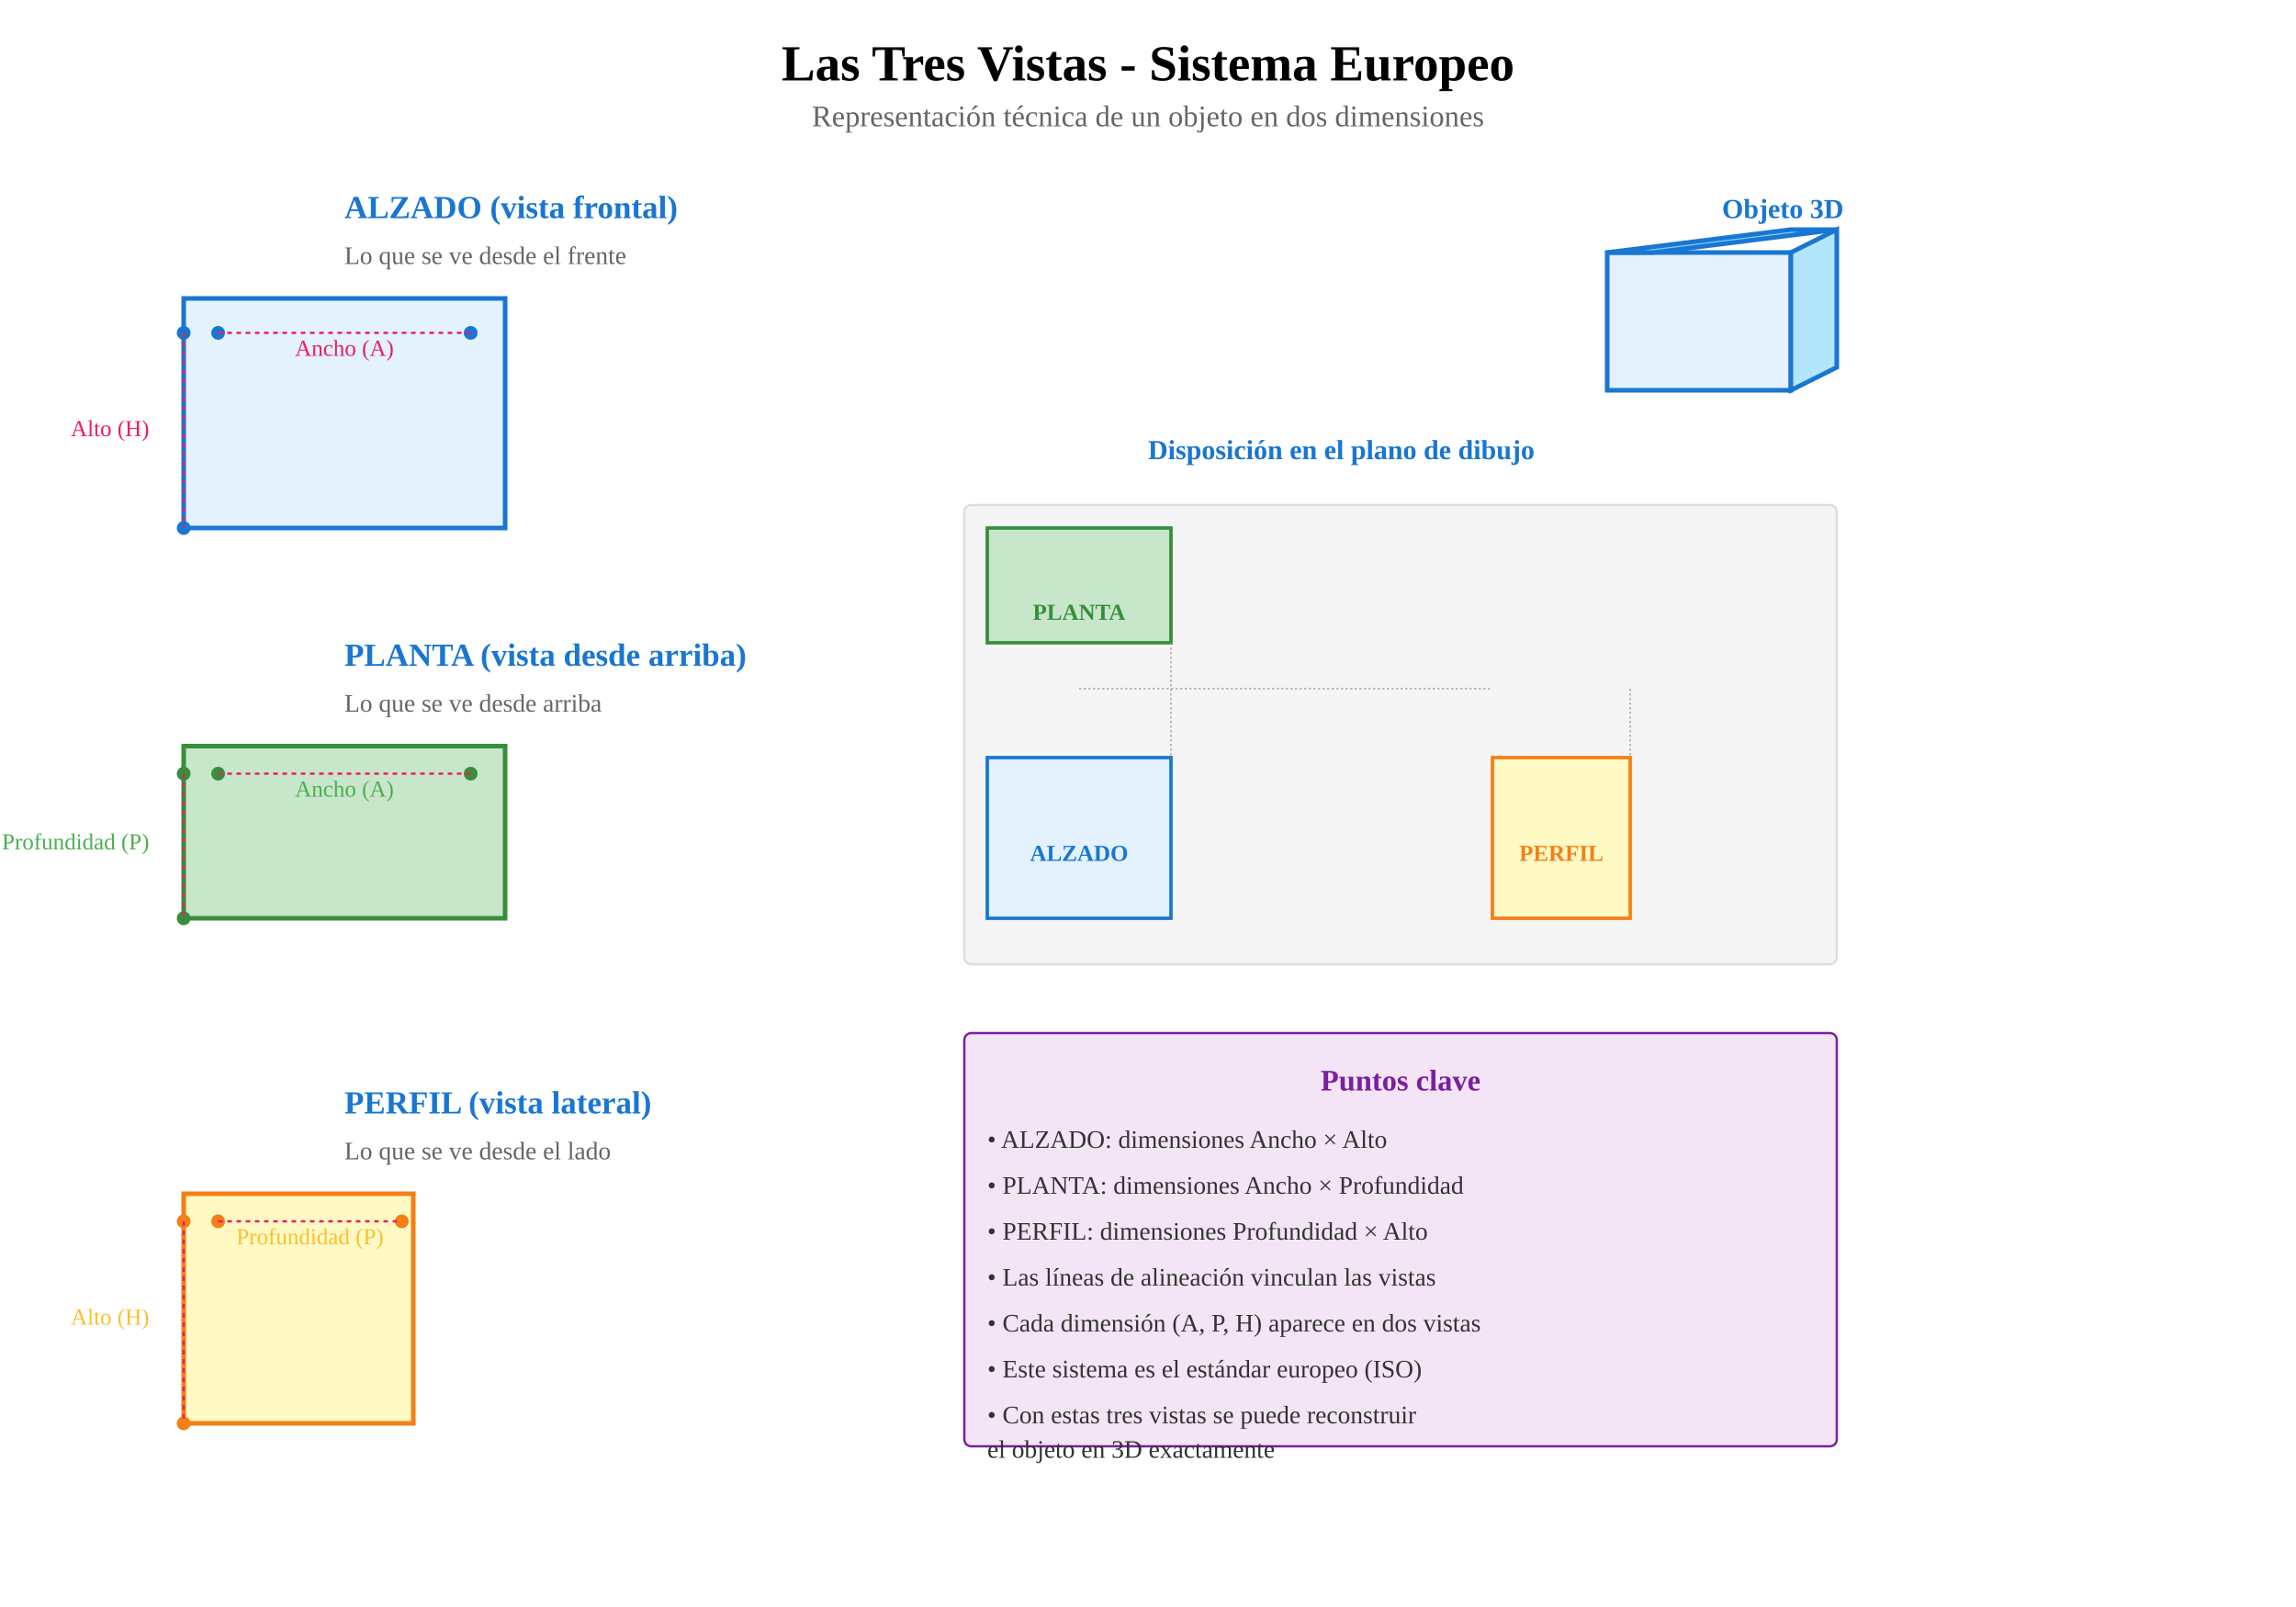
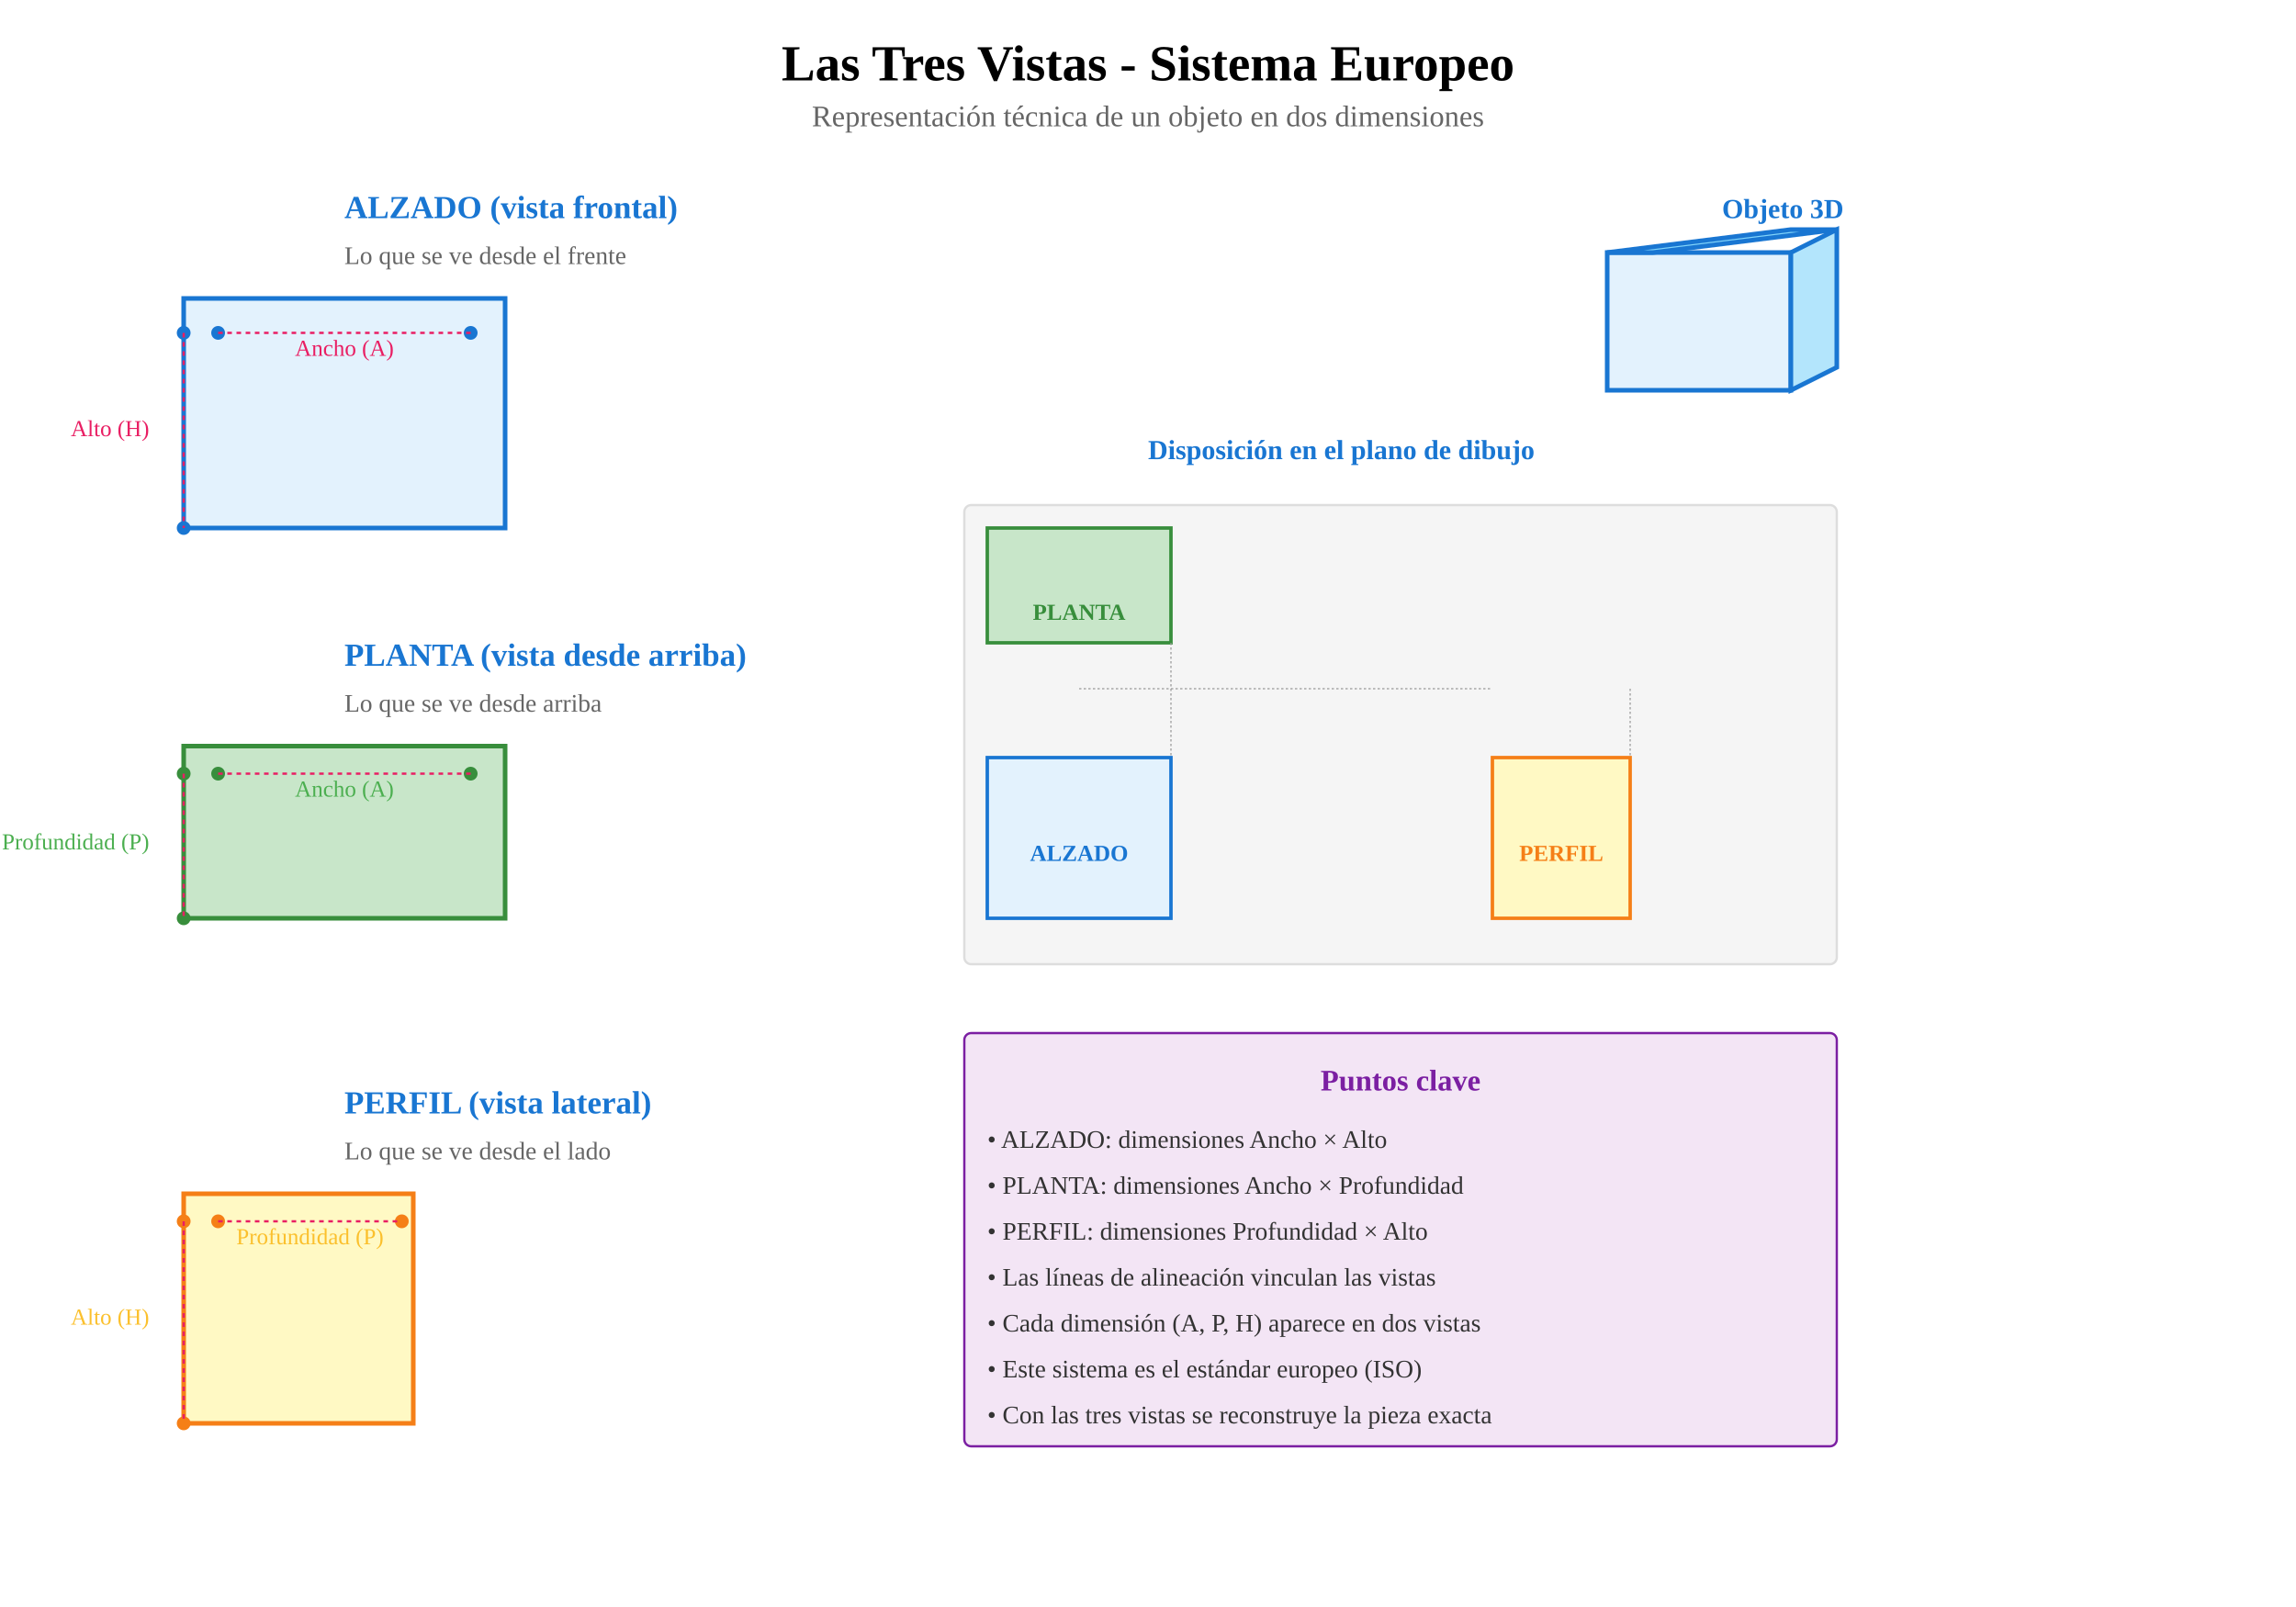
<svg xmlns="http://www.w3.org/2000/svg" viewBox="0 0 1000 700">
  <defs>
    <style>
      .view-label { font-size: 14px; font-weight: bold; fill: #1976D2; }
      .dimension-line { stroke: #E91E63; stroke-width: 1; fill: none; }
      .dimension-text { font-size: 10px; fill: #E91E63; text-anchor: middle; }
    </style>
  </defs>
  <text x="500" y="35" style="font-size: 22px; font-weight: bold; text-anchor: middle;">Las Tres Vistas - Sistema Europeo</text>
  <text x="500" y="55" style="font-size: 13px; fill: #666; text-anchor: middle;">Representación técnica de un objeto en dos dimensiones</text>
  <g id="3d-box">
    <text x="750" y="95" style="font-size: 12px; font-weight: bold; fill: #1976D2;">Objeto 3D</text>
    <rect x="700" y="110" width="80" height="60" fill="#E3F2FD" stroke="#1976D2" stroke-width="2" />
    <polygon points="780,110 800,100 800,160 780,170" fill="#B3E5FC" stroke="#1976D2" stroke-width="2" />
    <polygon points="700,110 780,100 800,100 720,110" fill="#81D4FA" stroke="#1976D2" stroke-width="2" />
  </g>
  <g id="alzado">
    <text x="150" y="95" class="view-label">ALZADO (vista frontal)</text>
    <text x="150" y="115" style="font-size: 11px; fill: #666;">Lo que se ve desde el frente</text>
    <rect x="80" y="130" width="140" height="100" fill="#E3F2FD" stroke="#1976D2" stroke-width="2" />
    <circle cx="95" cy="145" r="3" fill="#1976D2" />
    <circle cx="205" cy="145" r="3" fill="#1976D2" />
    <line x1="95" y1="145" x2="205" y2="145" class="dimension-line" stroke-dasharray="2,2" />
    <text x="150" y="155" class="dimension-text">Ancho (A)</text>
    <circle cx="80" cy="145" r="3" fill="#1976D2" />
    <circle cx="80" cy="230" r="3" fill="#1976D2" />
    <line x1="80" y1="145" x2="80" y2="230" class="dimension-line" stroke-dasharray="2,2" />
    <text x="65" y="190" class="dimension-text" style="text-anchor: end;">Alto (H)</text>
  </g>
  <g id="planta">
    <text x="150" y="290" class="view-label">PLANTA (vista desde arriba)</text>
    <text x="150" y="310" style="font-size: 11px; fill: #666;">Lo que se ve desde arriba</text>
    <rect x="80" y="325" width="140" height="75" fill="#C8E6C9" stroke="#388E3C" stroke-width="2" />
    <circle cx="95" cy="337" r="3" fill="#388E3C" />
    <circle cx="205" cy="337" r="3" fill="#388E3C" />
    <line x1="95" y1="337" x2="205" y2="337" class="dimension-line" stroke-dasharray="2,2" stroke="#4CAF50" />
    <text x="150" y="347" style="font-size: 10px; fill: #4CAF50; text-anchor: middle;">Ancho (A)</text>
    <circle cx="80" cy="337" r="3" fill="#388E3C" />
    <circle cx="80" cy="400" r="3" fill="#388E3C" />
    <line x1="80" y1="337" x2="80" y2="400" class="dimension-line" stroke-dasharray="2,2" stroke="#4CAF50" />
    <text x="65" y="370" style="font-size: 10px; fill: #4CAF50; text-anchor: end;">Profundidad (P)</text>
  </g>
  <g id="perfil">
    <text x="150" y="485" class="view-label">PERFIL (vista lateral)</text>
    <text x="150" y="505" style="font-size: 11px; fill: #666;">Lo que se ve desde el lado</text>
    <rect x="80" y="520" width="100" height="100" fill="#FFF9C4" stroke="#F57F17" stroke-width="2" />
    <circle cx="95" cy="532" r="3" fill="#F57F17" />
    <circle cx="175" cy="532" r="3" fill="#F57F17" />
    <line x1="95" y1="532" x2="175" y2="532" class="dimension-line" stroke-dasharray="2,2" stroke="#FBC02D" />
    <text x="135" y="542" style="font-size: 10px; fill: #FBC02D; text-anchor: middle;">Profundidad (P)</text>
    <circle cx="80" cy="532" r="3" fill="#F57F17" />
    <circle cx="80" cy="620" r="3" fill="#F57F17" />
    <line x1="80" y1="532" x2="80" y2="620" class="dimension-line" stroke-dasharray="2,2" stroke="#FBC02D" />
    <text x="65" y="577" style="font-size: 10px; fill: #FBC02D; text-anchor: end;">Alto (H)</text>
  </g>
  <g id="layout">
    <text x="500" y="200" style="font-size: 12px; font-weight: bold; fill: #1976D2;">Disposición en el plano de dibujo</text>
    <rect x="420" y="220" width="380" height="200" fill="#F5F5F5" stroke="#DDD" stroke-width="1" rx="3" />
    <rect x="430" y="230" width="80" height="50" fill="#C8E6C9" stroke="#388E3C" stroke-width="1.5" />
    <text x="470" y="270" style="font-size: 10px; text-anchor: middle; fill: #388E3C; font-weight: bold;">PLANTA</text>
    <rect x="430" y="330" width="80" height="70" fill="#E3F2FD" stroke="#1976D2" stroke-width="1.5" />
    <text x="470" y="375" style="font-size: 10px; text-anchor: middle; fill: #1976D2; font-weight: bold;">ALZADO</text>
    <rect x="650" y="330" width="60" height="70" fill="#FFF9C4" stroke="#F57F17" stroke-width="1.5" />
    <text x="680" y="375" style="font-size: 10px; text-anchor: middle; fill: #F57F17; font-weight: bold;">PERFIL</text>
    <line x1="510" y1="280" x2="510" y2="330" stroke="#999" stroke-width="0.5" stroke-dasharray="1,1" />
    <line x1="470" y1="300" x2="650" y2="300" stroke="#999" stroke-width="0.5" stroke-dasharray="1,1" />
    <line x1="710" y1="300" x2="710" y2="330" stroke="#999" stroke-width="0.5" stroke-dasharray="1,1" />
  </g>
  <rect x="420" y="450" width="380" height="180" fill="#F3E5F5" stroke="#7B1FA2" stroke-width="1" rx="3" />
  <text x="610" y="475" style="font-size: 13px; font-weight: bold; text-anchor: middle; fill: #7B1FA2;">Puntos clave</text>
  <text x="430" y="500" style="font-size: 11px; fill: #333;">• ALZADO: dimensiones Ancho × Alto</text>
  <text x="430" y="520" style="font-size: 11px; fill: #333;">• PLANTA: dimensiones Ancho × Profundidad</text>
  <text x="430" y="540" style="font-size: 11px; fill: #333;">• PERFIL: dimensiones Profundidad × Alto</text>
  <text x="430" y="560" style="font-size: 11px; fill: #333;">• Las líneas de alineación vinculan las vistas</text>
  <text x="430" y="580" style="font-size: 11px; fill: #333;">• Cada dimensión (A, P, H) aparece en dos vistas</text>
  <text x="430" y="600" style="font-size: 11px; fill: #333;">• Este sistema es el estándar europeo (ISO)</text>
-   <text x="430" y="620" style="font-size: 11px; fill: #333;">• Con estas tres vistas se puede reconstruir</text>
-   <text x="430" y="635" style="font-size: 11px; fill: #333;">  el objeto en 3D exactamente</text>
+   <text x="430" y="620" style="font-size: 11px; fill: #333;">• Con las tres vistas se reconstruye la pieza exacta</text>
</svg>
